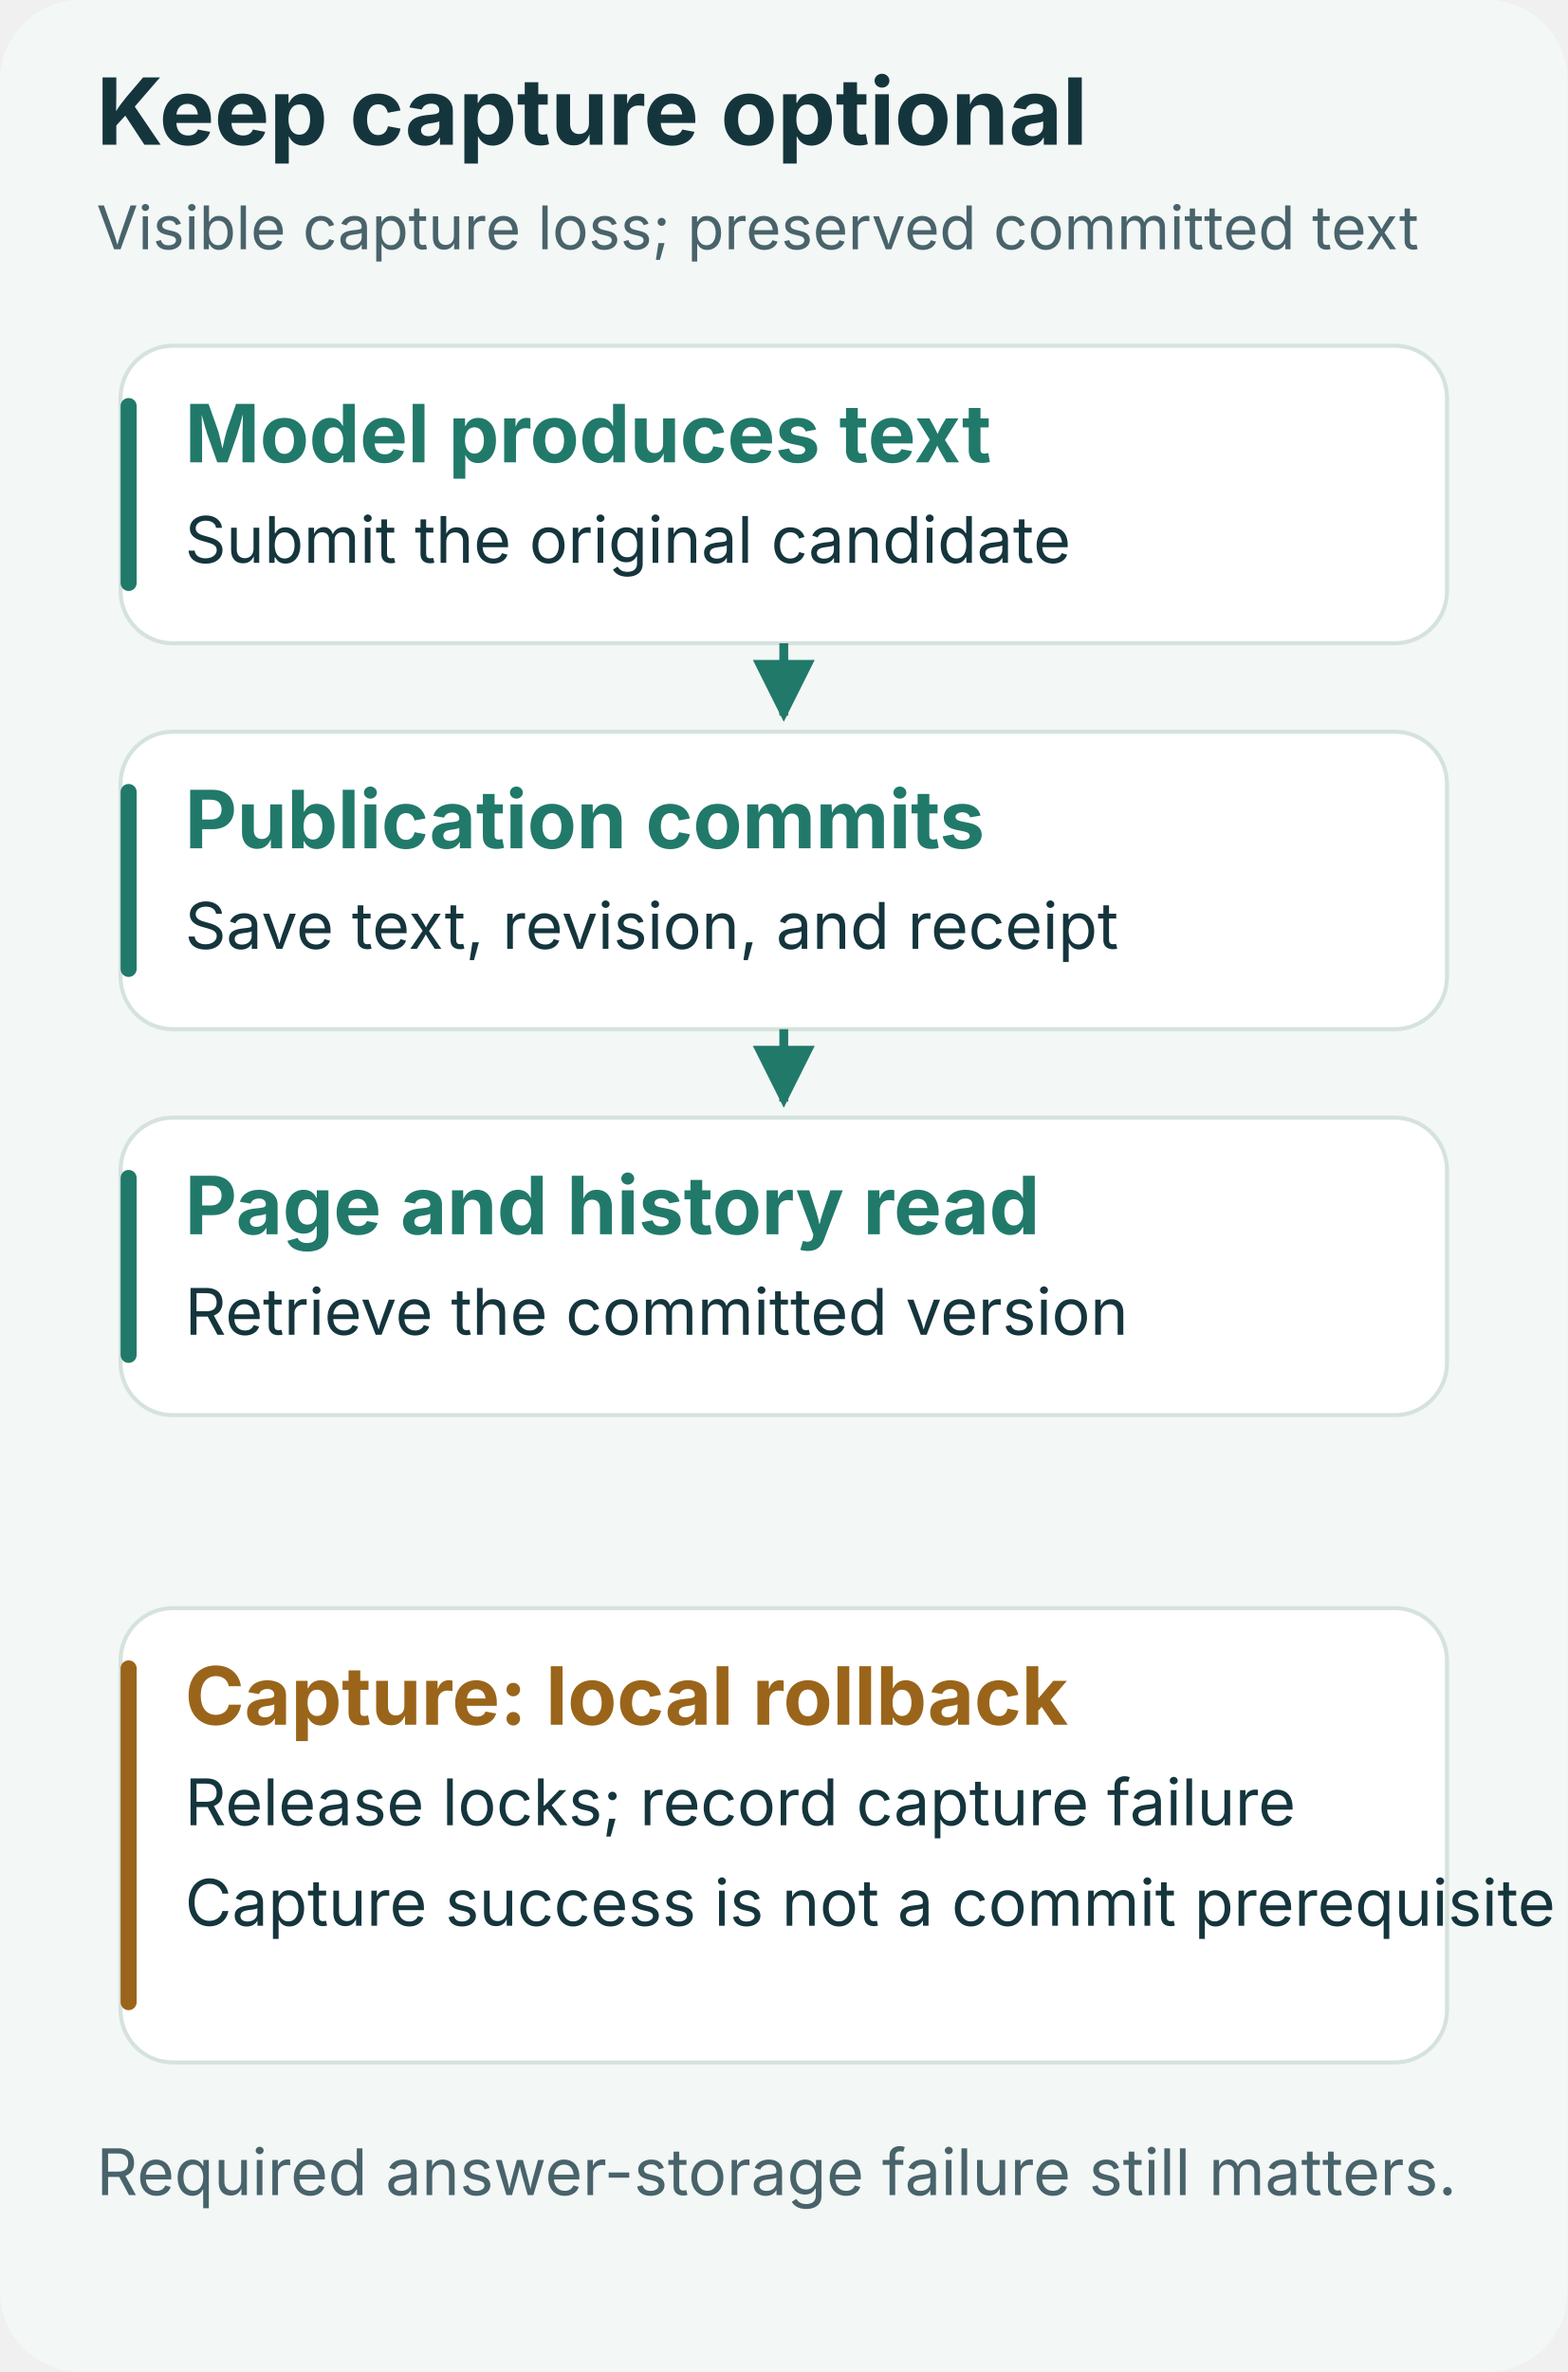
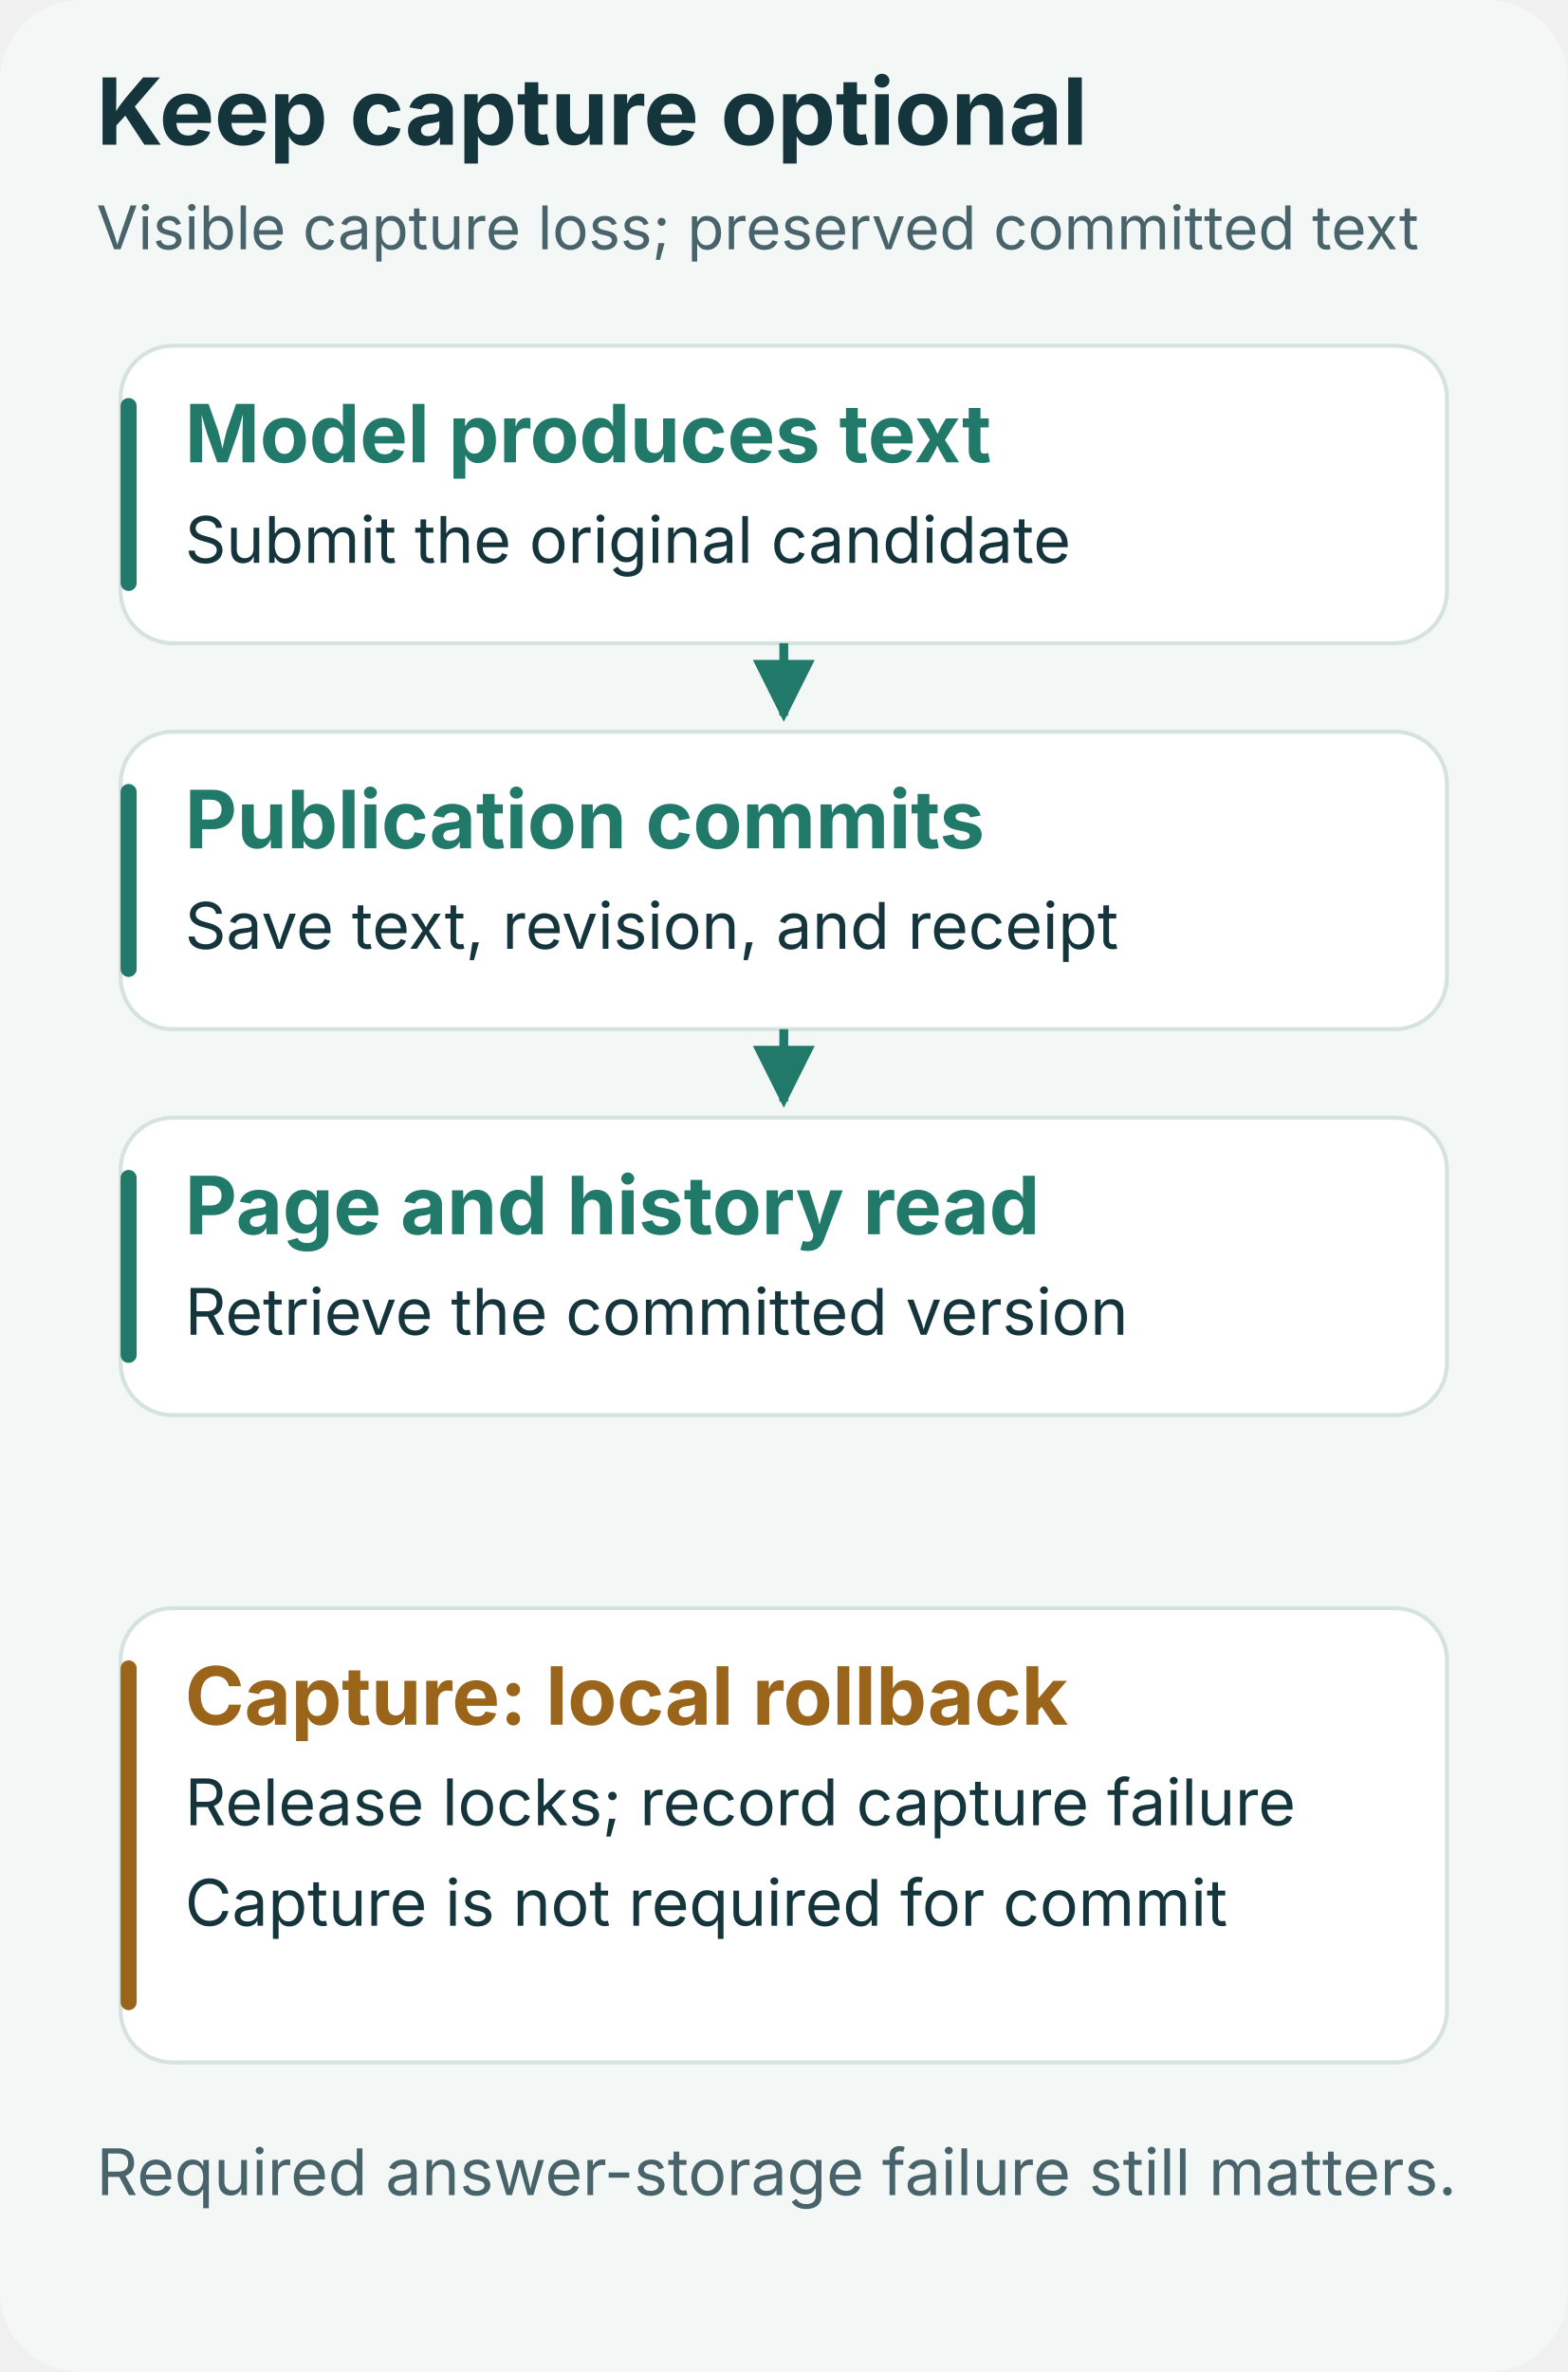
<svg xmlns="http://www.w3.org/2000/svg" width="390" height="590" viewBox="0 0 390 590" role="img" aria-labelledby="title desc">
  <defs>
    <marker id="arrow" viewBox="0 0 10 10" refX="9" refY="5" markerWidth="7" markerHeight="7" orient="auto-start-reverse">
      <path d="M 0 0 L 10 5 L 0 10 z" fill="#21796a" />
    </marker>
  </defs>
  <g font-family="system-ui,-apple-system,BlinkMacSystemFont,Segoe UI,PingFang SC,Microsoft YaHei,sans-serif">
    <rect width="390" height="590" rx="20" fill="#f3f7f5" />
    <text x="24" y="36" font-size="23" font-weight="700" fill="#15353d">Keep capture optional</text>
    <text x="24" y="62" font-size="15" font-weight="400" fill="#49636b">Visible capture loss; preserved committed text</text>
    <rect x="30" y="86" width="330" height="74" rx="13" fill="#fff" stroke="#d5e2dd" />
    <rect x="30" y="99" width="4" height="48" rx="2" fill="#21796a" />
    <text x="46" y="115" font-size="20" font-weight="700" fill="#21796a">Model produces text</text>
    <text x="46" y="140" font-size="16" font-weight="400" fill="#15353d">Submit the original candidate</text>
    <polyline points="195,160 195,178" fill="none" stroke="#21796a" stroke-width="2.2" stroke-linejoin="round" marker-end="url(#arrow)" />
    <rect x="30" y="182" width="330" height="74" rx="13" fill="#fff" stroke="#d5e2dd" />
    <rect x="30" y="195" width="4" height="48" rx="2" fill="#21796a" />
    <text x="46" y="211" font-size="20" font-weight="700" fill="#21796a">Publication commits</text>
    <text x="46" y="236" font-size="16" font-weight="400" fill="#15353d">Save text, revision, and receipt</text>
    <polyline points="195,256 195,274" fill="none" stroke="#21796a" stroke-width="2.2" stroke-linejoin="round" marker-end="url(#arrow)" />
    <rect x="30" y="278" width="330" height="74" rx="13" fill="#fff" stroke="#d5e2dd" />
    <rect x="30" y="291" width="4" height="48" rx="2" fill="#21796a" />
    <text x="46" y="307" font-size="20" font-weight="700" fill="#21796a">Page and history read</text>
    <text x="46" y="332" font-size="16" font-weight="400" fill="#15353d">Retrieve the committed version</text>
    <rect x="30" y="400" width="330" height="113" rx="13" fill="#fff" stroke="#d5e2dd" />
    <rect x="30" y="413" width="4" height="87" rx="2" fill="#9a651a" />
    <text x="46" y="429" font-size="20" font-weight="700" fill="#9a651a">Capture: local rollback</text>
    <text x="46" y="454" font-size="16" font-weight="400" fill="#15353d">Release locks; record capture failure</text>
-     <text x="46" y="479" font-size="16" font-weight="400" fill="#15353d">Capture success is not a commit prerequisite</text>
+     <text x="46" y="479" font-size="16" font-weight="400" fill="#15353d">Capture is not required for commit</text>
    <text x="24" y="546" font-size="16" font-weight="400" fill="#49636b">Required answer-storage failure still matters.</text>
  </g>
</svg>
